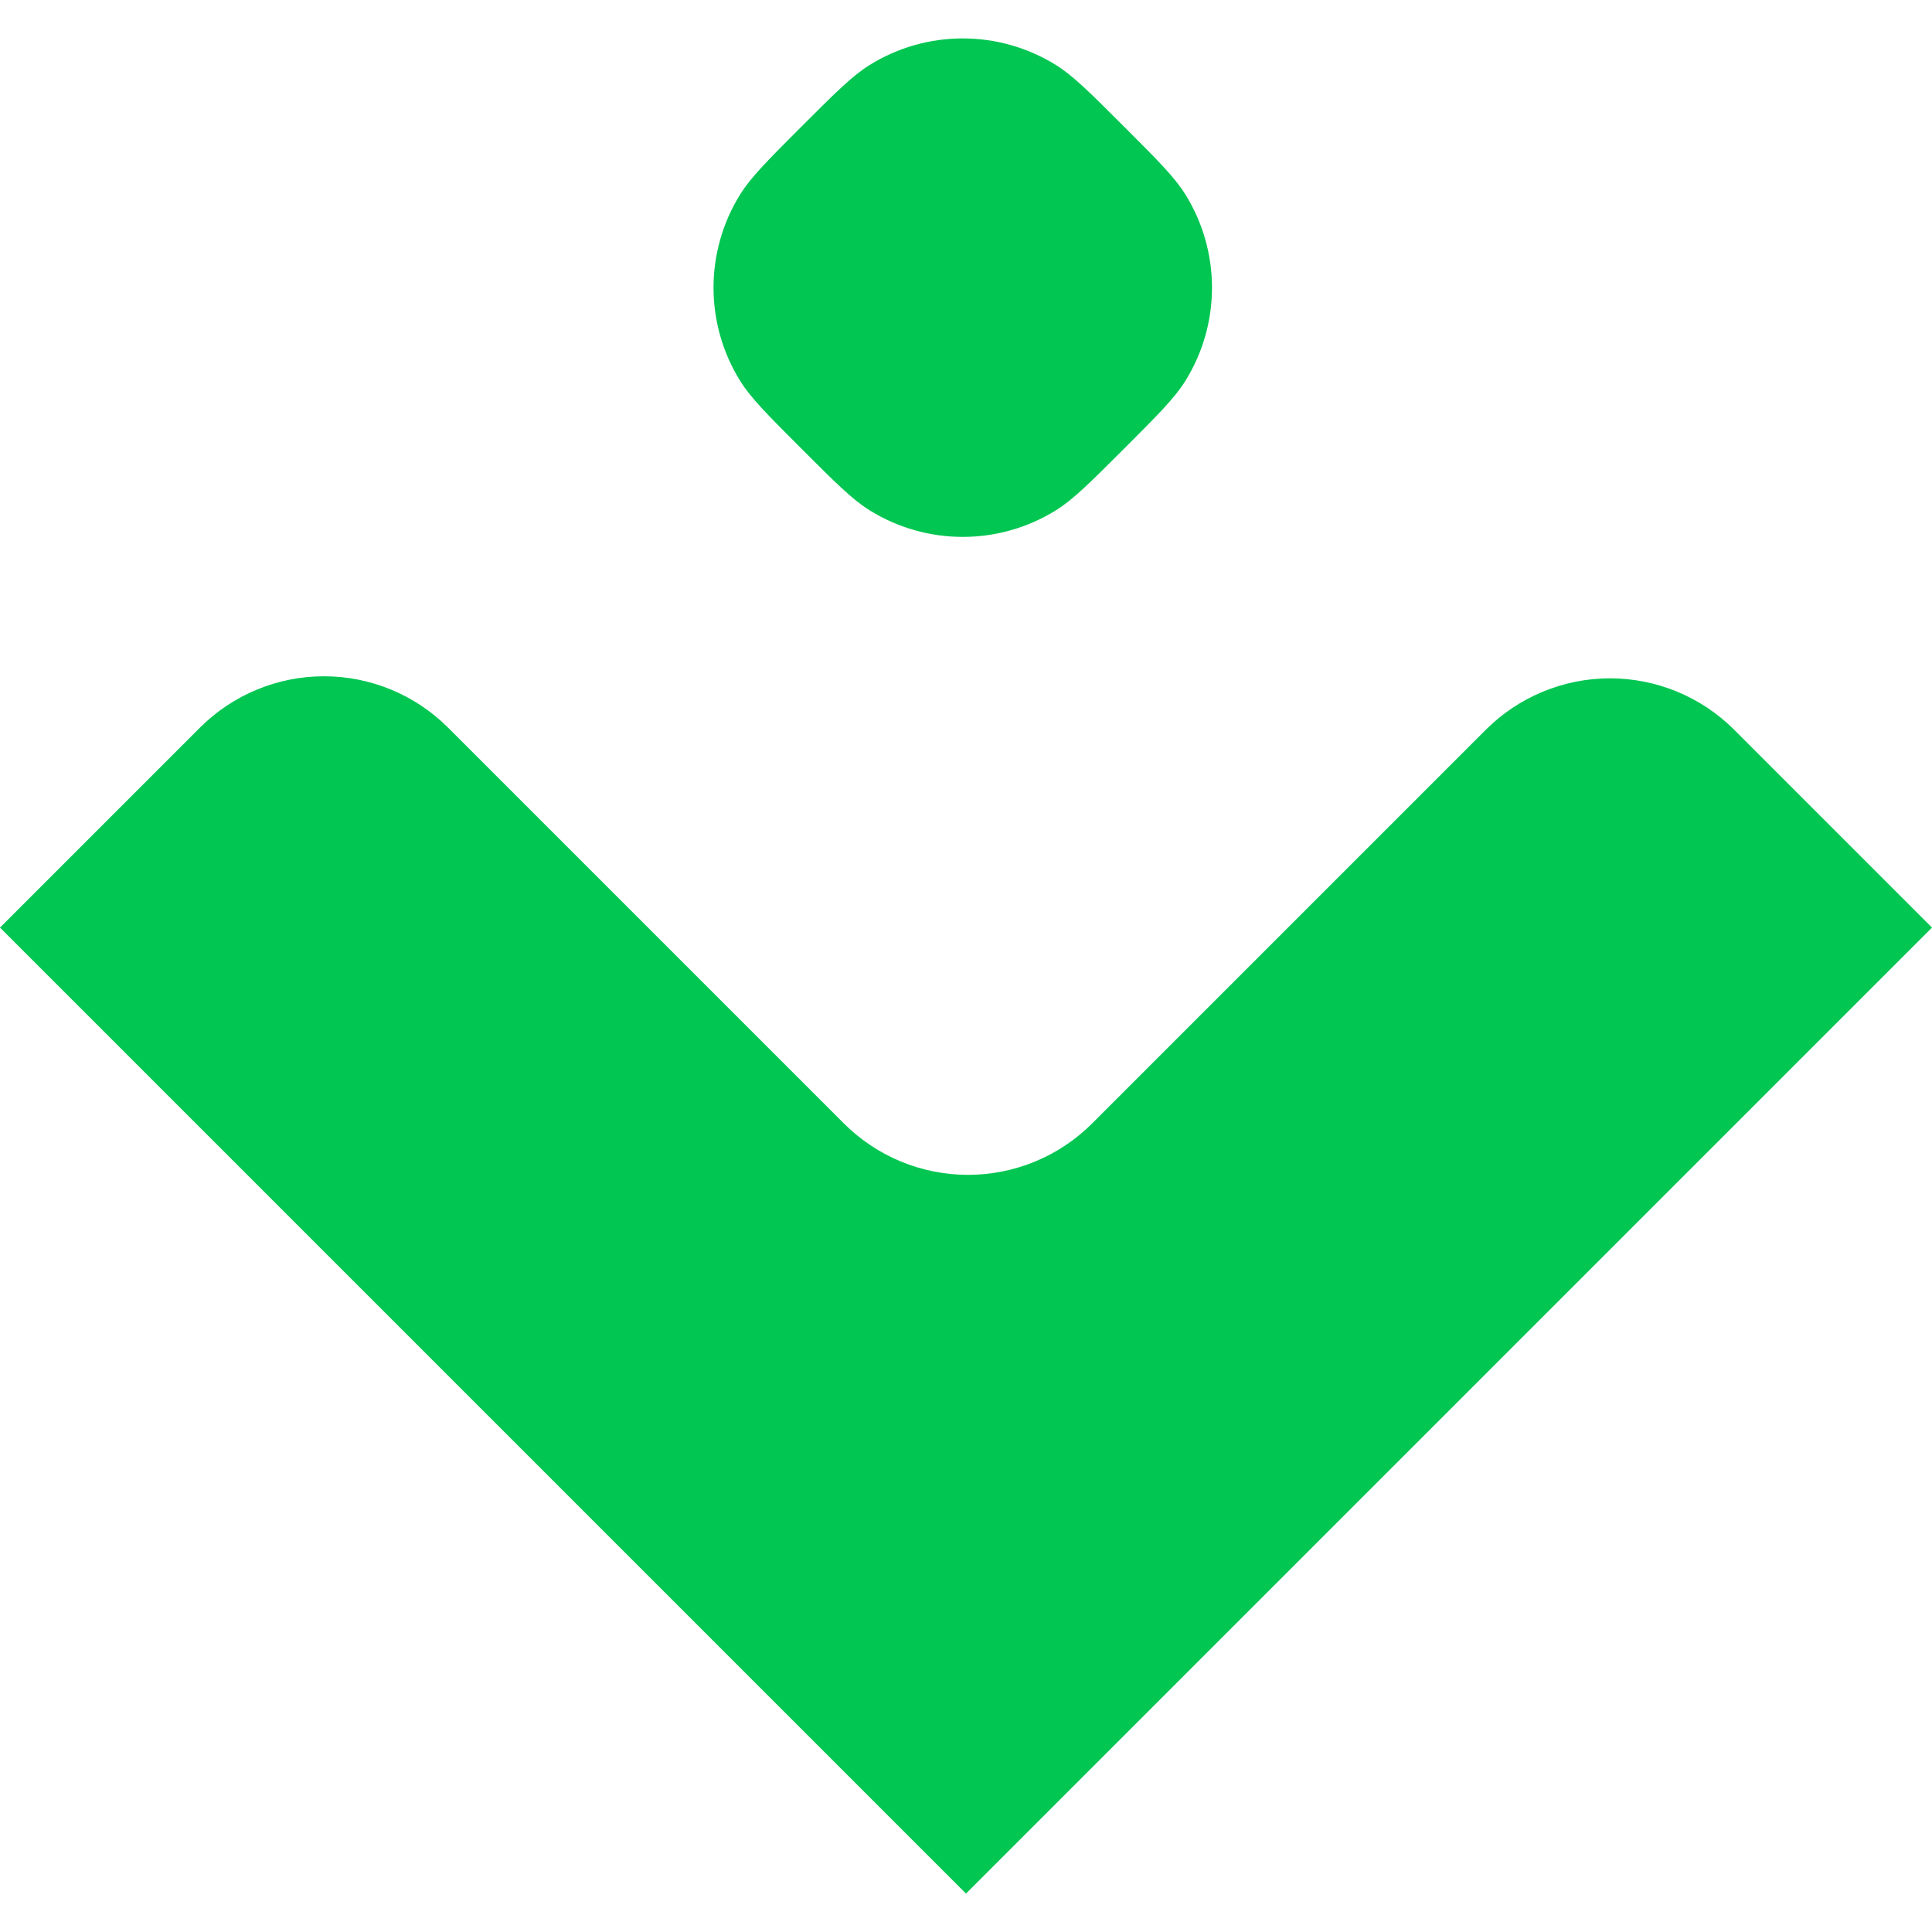
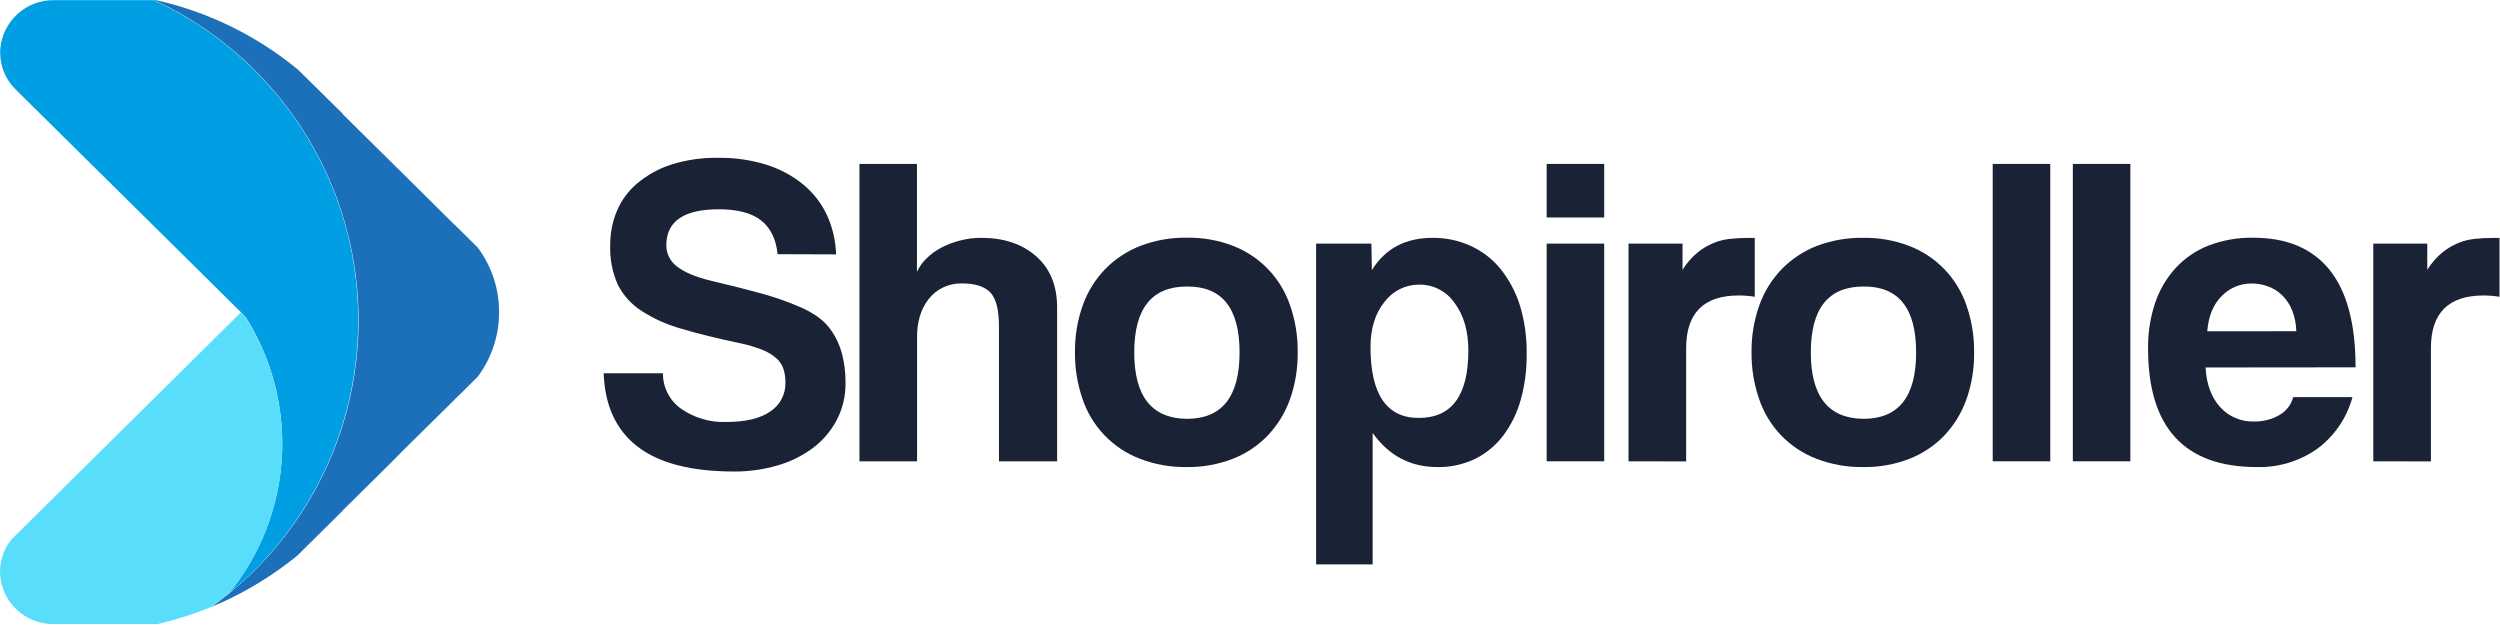
- <svg xmlns="http://www.w3.org/2000/svg" width="176" height="176" viewBox="0 0 176 176" fill="none">
-   <path d="M79.216 5.924C77.646 6.901 76.105 8.441 73.023 11.523C69.942 14.605 68.4 16.146 67.424 17.716C64.192 22.914 64.192 29.496 67.424 34.694C68.4 36.264 69.941 37.804 73.022 40.885L73.023 40.886C76.105 43.968 77.646 45.51 79.216 46.486C84.414 49.718 90.996 49.718 96.194 46.486C97.764 45.51 99.305 43.968 102.387 40.887C105.469 37.805 107.009 36.264 107.986 34.694C111.218 29.496 111.218 22.914 107.986 17.716C107.009 16.146 105.469 14.605 102.387 11.523C99.305 8.442 97.764 6.901 96.194 5.924C90.996 2.692 84.414 2.692 79.216 5.924Z" fill="#02C652" />
-   <path d="M99.493 102.341L135.353 66.48C136.839 64.995 138.603 63.816 140.544 63.012C142.485 62.208 144.566 61.794 146.667 61.794C148.768 61.794 150.848 62.208 152.79 63.012C154.731 63.816 156.495 64.995 157.98 66.48L176 84.5C175.891 84.608 88 172.5 88 172.5L0 84.5C0.239 84.262 9.982 74.519 18.209 66.291C19.694 64.806 21.457 63.628 23.397 62.824C25.338 62.02 27.417 61.607 29.517 61.607C31.617 61.607 33.697 62.021 35.637 62.825C37.577 63.629 39.34 64.808 40.825 66.293L76.874 102.342C78.359 103.827 80.123 105.005 82.063 105.809C84.004 106.613 86.084 107.026 88.184 107.026C90.284 107.026 92.364 106.612 94.304 105.808C96.245 105.004 98.008 103.826 99.493 102.341Z" fill="#02C652" />
+ <svg xmlns="http://www.w3.org/2000/svg" width="668" height="167" viewBox="0 0 668 167" fill="none">
+   <path d="M133.351 83.47C133.36 89.67 131.356 95.706 127.641 100.67L121.441 106.8L107.441 120.62L104.721 123.39L91.641 136.32C91.63 136.344 91.613 136.365 91.591 136.38C91.591 136.38 91.591 136.38 91.531 136.43V136.49L79.411 148.49C73.214 153.524 66.394 157.738 59.121 161.03C58.271 161.42 57.391 161.78 56.531 162.15C58.178 160.957 59.784 159.723 61.351 158.45C76.314 146.182 87.138 129.604 92.351 110.97C92.471 110.56 92.581 110.16 92.671 109.75C97.208 92.623 96.838 74.566 91.601 57.64C91.531 57.39 91.451 57.13 91.361 56.87C87.382 44.433 80.865 32.956 72.222 23.167C63.58 13.378 52.999 5.49 41.151 0H41.491C55.461 3.1 68.502 9.456 79.551 18.55L79.631 18.61L91.631 30.44V30.49C91.635 30.51 91.635 30.53 91.631 30.55L104.781 43.55L107.511 46.24L121.511 60.12H121.561L127.631 66.12C131.383 71.123 133.392 77.217 133.351 83.47Z" fill="#1C70B9" />
+   <path d="M95.711 85.59C95.716 93.756 94.657 101.888 92.561 109.78C92.471 110.19 92.361 110.59 92.241 111C87.028 129.634 76.205 146.212 61.241 158.48C69.505 148.311 74.412 135.829 75.284 122.754C76.156 109.68 72.951 96.657 66.111 85.48C65.736 84.875 65.289 84.318 64.781 83.82L64.411 83.46L45.571 64.82L4.091 23.82C2.679 22.4 1.59 20.692 0.9 18.813C0.209 16.933 -0.067 14.926 0.091 12.93C0.425 9.375 2.084 6.075 4.739 3.687C7.394 1.299 10.85 -0.003 14.421 0.04H41.091C52.939 5.53 63.52 13.418 72.162 23.207C80.805 32.996 87.322 44.473 91.301 56.91C91.391 57.17 91.471 57.43 91.541 57.68C94.331 66.72 95.737 76.13 95.711 85.59Z" fill="#009FE3" />
+   <path d="M75.411 118.55C75.436 133.098 70.426 147.206 61.231 158.48C59.671 159.76 58.064 160.993 56.411 162.18C51.79 164.089 47.021 165.617 42.151 166.75H14.321C10.707 166.787 7.215 165.444 4.558 162.995C1.901 160.546 0.278 157.175 0.021 153.57C-0.147 150.516 0.701 147.492 2.431 144.97C2.828 144.416 3.277 143.9 3.771 143.43L5.351 141.87L64.351 83.49L64.891 84.02C65.275 84.405 65.611 84.835 65.891 85.3C72.108 95.276 75.406 106.795 75.411 118.55Z" fill="#58DEFA" />
+   <path d="M207.771 67.92C207.371 63.92 205.911 60.92 203.391 58.92C200.871 56.92 197.088 55.92 192.041 55.92C182.741 55.92 178.074 59.113 178.041 65.5C178.031 66.616 178.288 67.719 178.791 68.716C179.293 69.713 180.027 70.575 180.931 71.23C182.871 72.77 185.968 74.053 190.221 75.08C195.261 76.26 199.634 77.363 203.341 78.39C206.81 79.331 210.208 80.514 213.511 81.93C215.24 82.639 216.886 83.534 218.421 84.6C219.962 85.675 221.286 87.032 222.321 88.6C223.483 90.347 224.36 92.268 224.921 94.29C225.617 96.899 225.953 99.59 225.921 102.29C225.981 105.808 225.145 109.284 223.491 112.39C221.93 115.29 219.752 117.813 217.111 119.78C214.259 121.873 211.055 123.438 207.651 124.4C203.923 125.474 200.06 126.009 196.181 125.99C184.754 125.99 176.161 123.783 170.401 119.37C164.641 114.957 161.608 108.413 161.301 99.74H177.141C177.123 101.607 177.561 103.449 178.416 105.108C179.272 106.767 180.52 108.193 182.051 109.26C185.57 111.688 189.779 112.912 194.051 112.75C199.251 112.75 203.191 111.803 205.871 109.91C207.135 109.073 208.165 107.928 208.865 106.582C209.565 105.237 209.911 103.736 209.871 102.22C209.882 101.043 209.721 99.87 209.391 98.74C209.048 97.629 208.417 96.628 207.561 95.84C206.466 94.853 205.203 94.07 203.831 93.53C201.844 92.734 199.789 92.122 197.691 91.7C191.691 90.44 186.508 89.16 182.141 87.86C178.308 86.805 174.659 85.17 171.321 83.01C168.648 81.273 166.484 78.857 165.051 76.01C163.6 72.699 162.917 69.103 163.051 65.49C163.029 62.369 163.631 59.275 164.821 56.39C166.024 53.531 167.889 50.998 170.261 49C172.917 46.778 175.971 45.081 179.261 44C183.37 42.702 187.663 42.084 191.971 42.17C196.297 42.111 200.606 42.728 204.741 44C208.294 45.1 211.606 46.864 214.501 49.2C217.23 51.412 219.425 54.212 220.921 57.39C222.454 60.713 223.297 64.312 223.401 67.97L207.771 67.92Z" fill="#1A2335" />
+   <path d="M266.921 123.26V87.2C266.921 82.78 266.151 79.77 264.611 78.15C263.071 76.53 260.531 75.73 256.981 75.73C255.223 75.699 253.483 76.083 251.901 76.85C250.424 77.578 249.132 78.631 248.121 79.93C247.073 81.266 246.289 82.79 245.811 84.42C245.286 86.206 245.027 88.059 245.041 89.92V123.26H229.641V43.8H245.011V72.65C245.625 71.299 246.49 70.077 247.561 69.05C248.739 67.886 250.088 66.908 251.561 66.15C253.148 65.326 254.826 64.692 256.561 64.26C258.416 63.783 260.325 63.544 262.241 63.55C268.241 63.55 273.108 65.187 276.841 68.46C280.574 71.733 282.448 76.283 282.461 82.11V123.26H266.921Z" fill="#1A2335" />
+   <path d="M317.141 124.8C312.818 124.874 308.523 124.11 304.491 122.55C300.928 121.168 297.713 119.018 295.075 116.253C292.438 113.487 290.442 110.175 289.231 106.55C287.86 102.554 287.184 98.354 287.231 94.13C287.18 89.864 287.88 85.623 289.301 81.6C290.589 77.977 292.634 74.67 295.301 71.9C297.959 69.19 301.163 67.077 304.701 65.7C308.684 64.184 312.92 63.44 317.181 63.51C321.384 63.443 325.56 64.187 329.481 65.7C333.008 67.067 336.195 69.187 338.819 71.912C341.442 74.638 343.439 77.903 344.671 81.48C346.097 85.543 346.798 89.825 346.741 94.13C346.802 98.419 346.101 102.686 344.671 106.73C343.379 110.328 341.353 113.617 338.721 116.39C336.094 119.112 332.907 121.231 329.381 122.6C325.478 124.106 321.324 124.853 317.141 124.8ZM317.141 111.91C326.521 111.91 331.211 105.997 331.211 94.17C331.211 82.343 326.521 76.473 317.141 76.56C307.761 76.56 303.071 82.43 303.071 94.17C303.071 105.91 307.761 111.823 317.141 111.91Z" fill="#1A2335" />
+   <path d="M351.661 150.81V65.09H366.441L366.561 72.18C370.114 66.433 375.514 63.557 382.761 63.55C386.262 63.51 389.73 64.237 392.921 65.68C396.027 67.085 398.765 69.19 400.921 71.83C403.254 74.746 405.022 78.074 406.131 81.64C407.415 85.895 408.019 90.326 407.921 94.77C407.966 98.862 407.427 102.94 406.321 106.88C405.373 110.317 403.789 113.547 401.651 116.4C399.666 119.027 397.094 121.154 394.141 122.61C390.987 124.115 387.525 124.865 384.031 124.8C376.864 124.8 371.111 121.763 366.771 115.69V150.81H351.661ZM379.101 111.67C387.921 111.67 392.334 105.67 392.341 93.67C392.341 88.47 391.118 84.233 388.671 80.96C387.62 79.427 386.206 78.176 384.556 77.32C382.906 76.463 381.07 76.027 379.211 76.05C377.407 76.041 375.626 76.456 374.012 77.262C372.399 78.068 370.997 79.242 369.921 80.69C367.441 83.77 366.201 87.79 366.201 92.75C366.208 105.37 370.508 111.677 379.101 111.67Z" fill="#1A2335" />
+   <path d="M413.271 58.11V43.8H428.641V58.11H413.271ZM413.271 123.26V65.09H428.641V123.26H413.271Z" fill="#1A2335" />
+   <path d="M435.141 123.26V65.09H449.571V72.09C450.646 70.347 451.997 68.79 453.571 67.48C454.857 66.432 456.289 65.576 457.821 64.94C459.24 64.357 460.735 63.98 462.261 63.82C463.792 63.658 465.331 63.578 466.871 63.58H468.871V79.3C467.463 79.069 466.038 78.952 464.611 78.95C455.231 78.95 450.541 83.64 450.541 93.02V123.29L435.141 123.26Z" fill="#1A2335" />
+   <path d="M497.921 124.8C493.598 124.874 489.303 124.11 485.271 122.55C481.705 121.173 478.488 119.024 475.85 116.258C473.212 113.492 471.218 110.177 470.011 106.55C468.64 102.555 467.964 98.354 468.011 94.13C467.96 89.864 468.66 85.623 470.081 81.6C471.369 77.977 473.414 74.67 476.081 71.9C478.737 69.188 481.942 67.074 485.481 65.7C489.454 64.202 493.676 63.473 497.921 63.55C502.12 63.482 506.293 64.226 510.211 65.74C513.74 67.106 516.929 69.225 519.554 71.951C522.18 74.676 524.178 77.942 525.411 81.52C526.837 85.583 527.538 89.865 527.481 94.17C527.542 98.459 526.841 102.726 525.411 106.77C524.127 110.354 522.115 113.633 519.501 116.4C516.871 119.123 513.68 121.241 510.151 122.61C506.251 124.113 502.1 124.857 497.921 124.8ZM497.921 111.91C507.301 111.91 511.991 105.997 511.991 94.17C511.991 82.343 507.301 76.473 497.921 76.56C488.541 76.56 483.851 82.43 483.851 94.17C483.851 105.91 488.541 111.823 497.921 111.91Z" fill="#1A2335" />
+   <path d="M532.451 123.26V43.8H547.831V123.26H532.451Z" fill="#1A2335" />
+   <path d="M553.861 123.26V43.8H569.231V123.26H553.861Z" fill="#1A2335" />
+   <path d="M589.331 98.19C589.564 102.61 590.844 106.12 593.171 108.72C594.317 110.004 595.732 111.019 597.315 111.693C598.899 112.367 600.611 112.684 602.331 112.62C604.675 112.667 606.987 112.076 609.021 110.91C609.93 110.402 610.728 109.716 611.368 108.893C612.007 108.07 612.474 107.127 612.741 106.12H628.581C627.079 111.663 623.749 116.536 619.131 119.95C614.424 123.246 608.785 124.946 603.041 124.8C583.654 124.8 573.961 114.237 573.961 93.11C573.905 88.973 574.544 84.856 575.851 80.93C577.014 77.468 578.887 74.287 581.351 71.59C583.795 68.948 586.807 66.896 590.161 65.59C593.973 64.147 598.025 63.444 602.101 63.52C611.081 63.52 617.878 66.397 622.491 72.15C627.104 77.903 629.411 86.57 629.411 98.15L589.331 98.19ZM613.571 88.5C613.531 86.574 613.148 84.671 612.441 82.88C611.839 81.378 610.933 80.016 609.781 78.88C608.704 77.833 607.415 77.028 606.001 76.52C604.598 76.006 603.115 75.746 601.621 75.75C600.128 75.734 598.647 76.025 597.271 76.605C595.895 77.185 594.653 78.041 593.621 79.12C591.381 81.36 590.101 84.493 589.781 88.52L613.571 88.5Z" fill="#1A2335" />
+   <path d="M634.141 123.26V65.09H648.571V72.09C649.646 70.347 650.997 68.79 652.571 67.48C653.857 66.432 655.289 65.576 656.821 64.94C658.24 64.357 659.735 63.98 661.261 63.82C662.792 63.658 664.331 63.578 665.871 63.58H667.871V79.3C666.463 79.069 665.038 78.952 663.611 78.95C654.231 78.95 649.541 83.64 649.541 93.02V123.29L634.141 123.26Z" fill="#1A2335" />
</svg>
